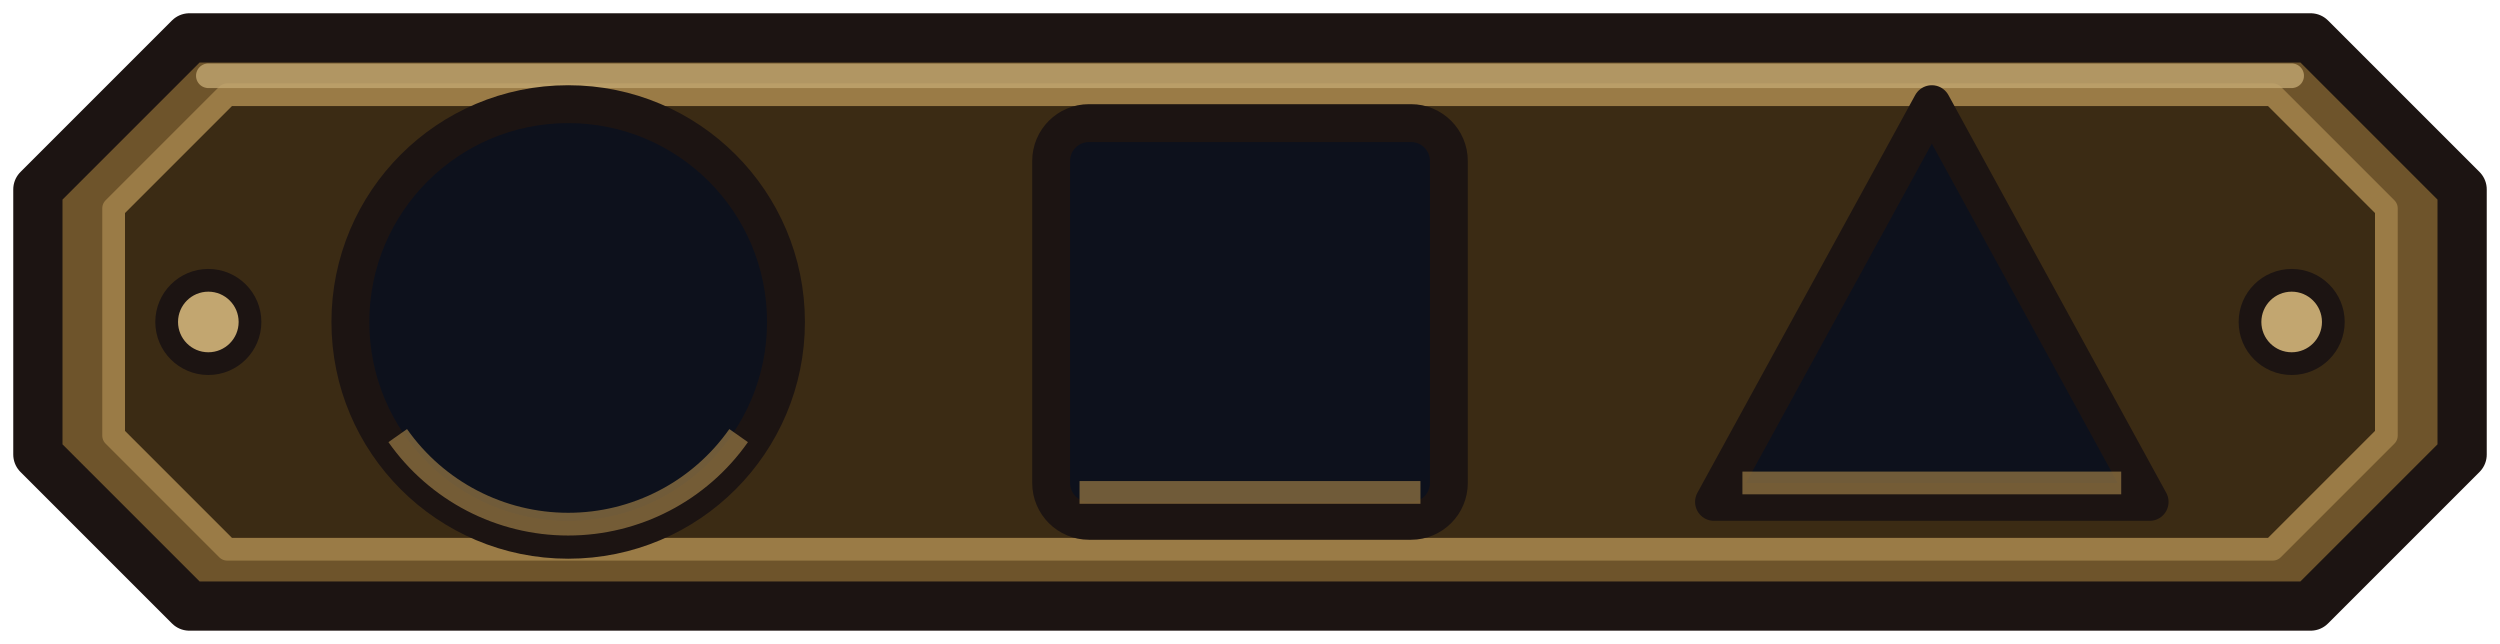
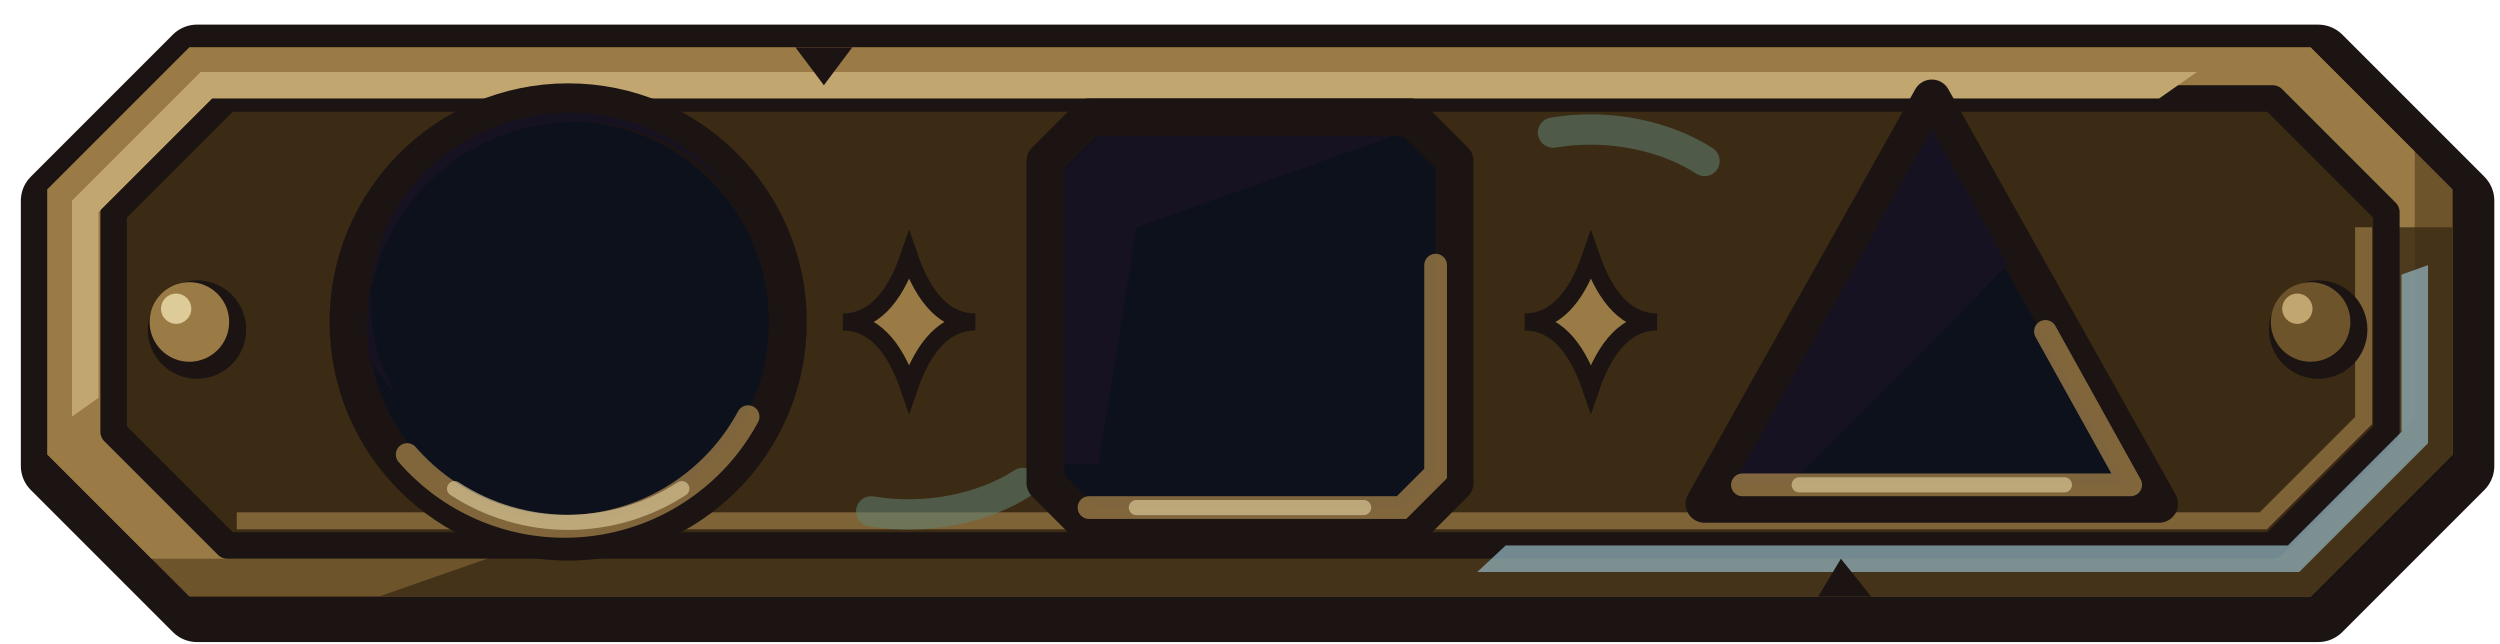
<svg xmlns="http://www.w3.org/2000/svg" class="svg-card_gem_bar" viewBox="0 0 132 34" width="132" height="34">
+   <style>
+ .svg-card_gem_bar g { transform-box: view-box; }
+ .svg-card_gem_bar #sheen { transform-origin: 66px 17px; opacity: 0; }
+ 
+ /* 待机 3000ms：0 静止/低位 → 1500 轻变化最大/高位 → 3000 与0帧一致（横栏及三处空槽坐标固定不动，仅金属棱亮光轻呼吸） */
+ @keyframes svg-card_gem_bar-idle-1 {
+   0% { transform: translate(0px,0px) rotate(0deg) scale(1,1); opacity: 0; animation-timing-function: ease-in-out; }
+   50% { transform: translate(0px,0px) rotate(0deg) scale(1,1); opacity: 0.9; animation-timing-function: ease-in-out; }
+   100% { transform: translate(0px,0px) rotate(0deg) scale(1,1); opacity: 0; }
+ }
+ .svg-card_gem_bar:not([data-anim]) #sheen,
+ .svg-card_gem_bar[data-anim="idle"] #sheen { animation: svg-card_gem_bar-idle-1 3s infinite; }
+ </style>
+   <defs>
+     <clipPath id="card_gem_bar-cbar">
+       <path d="M10,2.5 H122 L129.5,10 V24 L122,31.5 H10 L2.5,24 V10 Z" />
+     </clipPath>
+   </defs>
  <g id="root">
-     <path d="M10,2 H122 L130,10 V24 L122,32 H10 L2,24 V10 Z" fill="#6E542B" stroke="#1C1412" stroke-width="2.6" stroke-linejoin="round" />
-     <path d="M12,5 H120 L126,11 V23 L120,29 H12 L6,23 V11 Z" fill="#3B2B14" stroke="#9A7B46" stroke-width="1.2" stroke-linejoin="round" />
-     <path d="M11,4 H121" stroke="#C2A670" stroke-width="1.3" stroke-linecap="round" opacity="0.8" />
-     <circle cx="11" cy="17" r="2.2" fill="#C2A670" stroke="#1C1412" stroke-width="1.2" />
-     <circle cx="121" cy="17" r="2.2" fill="#C2A670" stroke="#1C1412" stroke-width="1.2" />
-     <circle cx="30" cy="17" r="11.5" fill="#0D111C" stroke="#1C1412" stroke-width="2" />
-     <path d="M21,23 A11,11 0 0,0 39,23" fill="none" stroke="#9A7B46" stroke-width="1.2" opacity="0.7" />
-     <rect x="55.5" y="6.5" width="21" height="21" rx="2" fill="#0D111C" stroke="#1C1412" stroke-width="2" />
-     <path d="M57,26 H75" fill="none" stroke="#9A7B46" stroke-width="1.2" opacity="0.7" />
-     <polygon points="102,5.5 113.5,26.5 90.5,26.5" fill="#0D111C" stroke="#1C1412" stroke-width="2" stroke-linejoin="round" />
-     <path d="M92,25.5 H112" fill="none" stroke="#9A7B46" stroke-width="1.2" opacity="0.7" />
+     <path d="M10,2.5 H122 L129.5,10 V24 L122,31.5 H10 L2.5,24 V10 Z" transform="translate(.4 .6)" fill="#1C1412" stroke="#1C1412" stroke-width="3.6" stroke-linejoin="round" />
+     <path d="M10,2.5 H122 L129.5,10 V24 L122,31.5 H10 L2.5,24 V10 Z" fill="#6E542B" />
+     <g clip-path="url(#card_gem_bar-cbar)">
+       <path d="M10,2.5 H122 L129.5,10 V24 L122,31.5 H10 L2.5,24 V10 Z" transform="translate(-2 -2)" fill="#9A7B46" />
+       <path d="M129.5,12 V24 L122,31.5 H20 L30,28 H120 L126.5,22 V12 Z" fill="#3B2B14" opacity="0.8" />
+       <path d="M12,5.2 H120 L126,11.2 V22.8 L120,28.8 H12 L6,22.8 V11.2 Z" fill="#3B2B14" stroke="#1C1412" stroke-width="1.4" stroke-linejoin="round" />
+       <path d="M12.5,27.5 H119.5 L124.8,22.2 V12" fill="none" stroke="#9A7B46" stroke-width="0.9" opacity="0.7" />
+       <path d="M3.8,22 V10.6 L10.6,3.8 H116 L114,5.2 H11.2 L5.2,11.2 V21 Z" fill="#C2A670" />
+       <path d="M128.2,14 V23.4 L121.4,30.2 H78 L79.5,28.8 H120.8 L126.8,22.8 V14.5 Z" fill="#8CAAB5" opacity="0.78" />
+       <path d="M46,27 C49,27.5 52,26.8 54,25.5 M82,7 C85,6.5 88,7.2 90,8.5" fill="none" stroke="#5F8272" stroke-width="1.6" stroke-linecap="round" opacity="0.55" />
+       <path d="M42,2.5 L43.5,4.5 L45,2.5 Z M96,31.5 L97.2,29.5 L98.8,31.5 Z" fill="#1C1412" />
+     </g>
+     <circle cx="10.4" cy="17.4" r="2.6" fill="#1C1412" />
+     <circle cx="10" cy="17" r="2.1" fill="#9A7B46" />
+     <circle cx="9.3" cy="16.3" r="0.8" fill="#DDCB9A" />
+     <circle cx="122.4" cy="17.4" r="2.6" fill="#1C1412" />
+     <circle cx="122" cy="17" r="2.1" fill="#6E542B" />
+     <circle cx="121.3" cy="16.3" r="0.8" fill="#C2A670" />
+     <path d="M48,13.5 Q49.2,17 51.5,17 Q49.2,17 48,20.5 Q46.8,17 44.5,17 Q46.8,17 48,13.5 Z M84,13.5 Q85.2,17 87.5,17 Q85.2,17 84,20.5 Q82.8,17 80.5,17 Q82.8,17 84,13.5 Z" fill="#9A7B46" stroke="#1C1412" stroke-width="0.9" />
+     <g id="socket_red">
+       <circle cx="30" cy="17" r="11.6" fill="#0D111C" stroke="#1C1412" stroke-width="2" />
+       <path d="M19.5,19 A11,11 0 0 1 38.5,10 A10.5,10 0 0 0 21,21 Z" fill="#161221" />
+       <path d="M21.5,24 A11,11 0 0 0 39.5,22" fill="none" stroke="#9A7B46" stroke-width="1.2" stroke-linecap="round" opacity="0.8" />
+       <path d="M24,25.8 A11,11 0 0 0 36,25.8" fill="none" stroke="#DDCB9A" stroke-width="0.8" stroke-linecap="round" opacity="0.65" />
+     </g>
+     <g id="socket_green">
+       <path d="M57.5,6.2 H74.5 L76.8,8.5 V25.5 L74.5,27.8 H57.5 L55.2,25.5 V8.5 Z" fill="#0D111C" stroke="#1C1412" stroke-width="2" stroke-linejoin="round" />
+       <polygon points="56.2,24.5 56.2,9 58,7.2 73.5,7.2 60,12 58,24.5" fill="#161221" />
+       <path d="M57.5,26.8 H74 L75.8,25 V14" fill="none" stroke="#9A7B46" stroke-width="1.2" stroke-linecap="round" opacity="0.8" />
+       <path d="M60,26.8 H72" fill="none" stroke="#DDCB9A" stroke-width="0.8" stroke-linecap="round" opacity="0.65" />
+     </g>
+     <g id="socket_blue">
+       <polygon points="102,5.2 114,26.6 90,26.6" fill="#0D111C" stroke="#1C1412" stroke-width="2" stroke-linejoin="round" />
+       <polygon points="102,6.8 106,14 94.5,25.6 91.5,25.6" fill="#161221" />
+       <path d="M92,25.6 H112.5 L108,17.5" fill="none" stroke="#9A7B46" stroke-width="1.2" stroke-linecap="round" stroke-linejoin="round" opacity="0.8" />
+       <path d="M95,25.6 H109" fill="none" stroke="#DDCB9A" stroke-width="0.8" stroke-linecap="round" opacity="0.65" />
+     </g>
+     <g id="sheen" opacity="0">
+       <path d="M11,4.2 H64 M72,4.2 H118" fill="none" stroke="#DDCB9A" stroke-width="1.3" stroke-linecap="round" opacity="0.85" />
+       <circle cx="48" cy="17" r="1.2" fill="#DDCB9A" />
+       <circle cx="84" cy="17" r="1.2" fill="#DDCB9A" />
+     </g>
  </g>
</svg>
